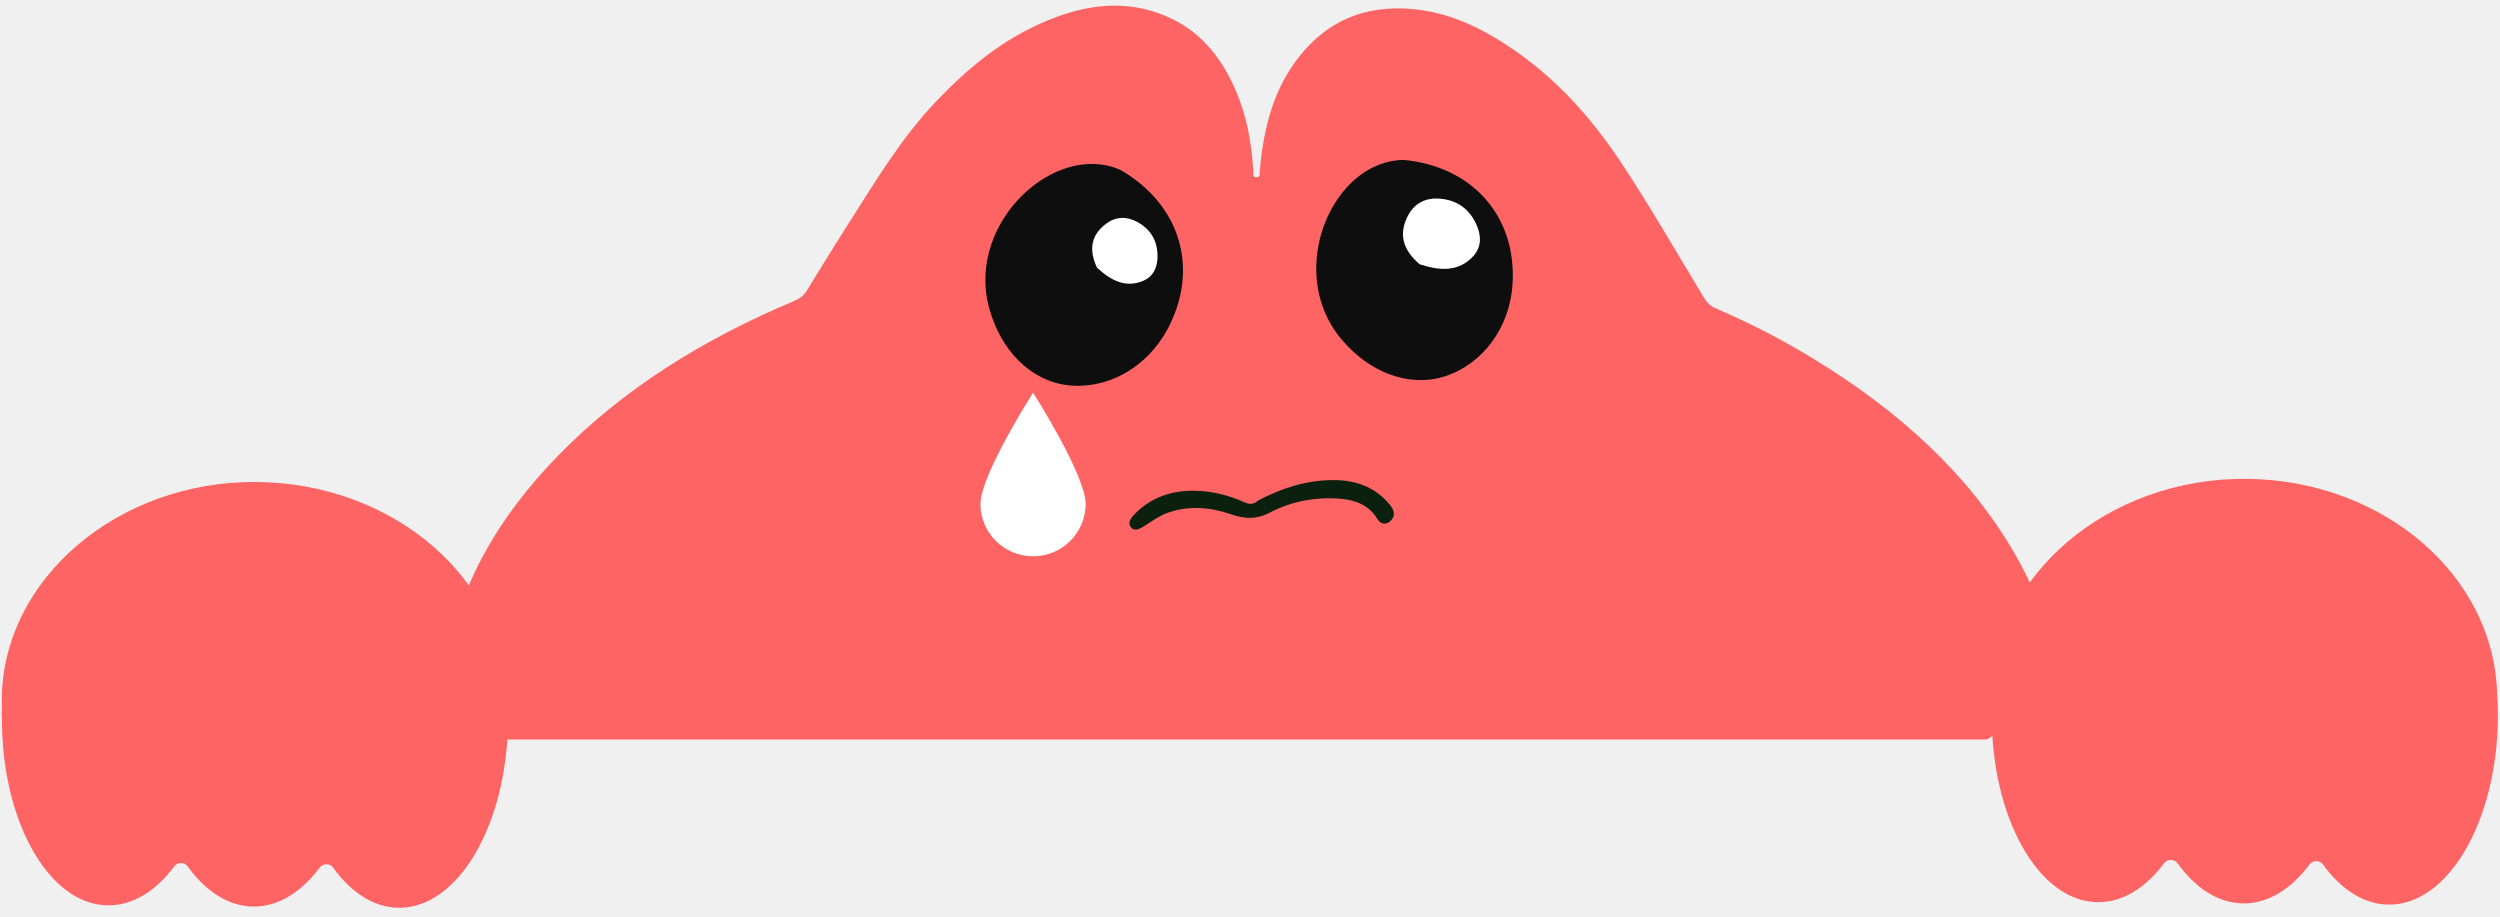
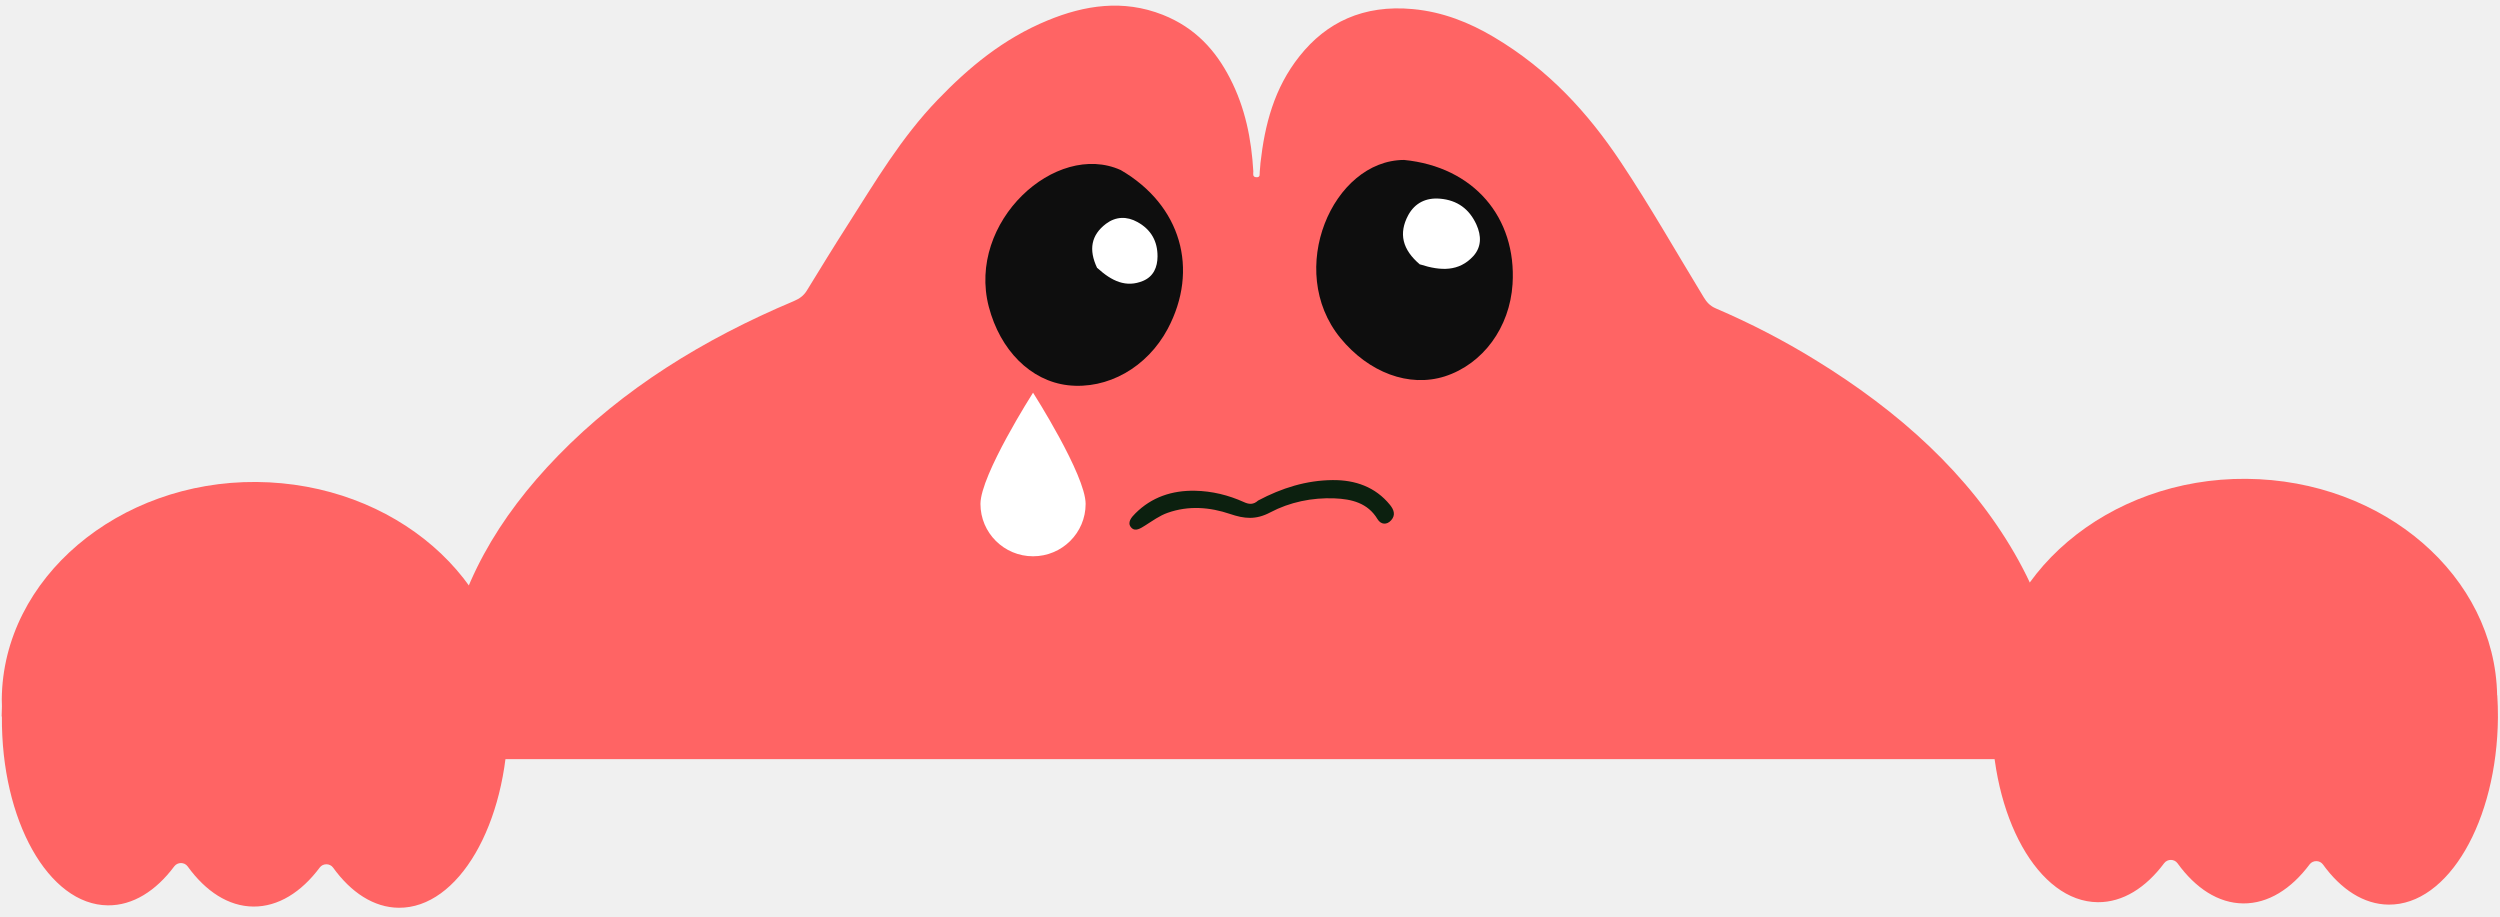
<svg xmlns="http://www.w3.org/2000/svg" width="191" height="70" viewBox="0 0 191 70" fill="none">
-   <path d="M34.038 52.026C34.041 51.651 34.084 56.501 34.084 50.905C34.965 44.814 38.051 39.523 42.642 34.809C47.574 29.741 53.699 25.927 60.651 23.003C61.096 22.817 61.414 22.573 61.639 22.204C62.673 20.522 63.701 18.837 64.771 17.169C66.868 13.89 68.829 10.54 71.641 7.62C74.001 5.169 76.623 2.967 80.045 1.557C82.879 0.39 85.808 -0.057 88.818 1.124C91.349 2.121 92.891 3.886 93.966 5.969C95.14 8.238 95.61 10.634 95.753 13.084C95.762 13.252 95.659 13.52 95.981 13.541C96.319 13.561 96.221 13.287 96.243 13.119C96.277 12.89 96.274 12.661 96.302 12.436C96.628 9.548 97.333 6.743 99.291 4.284C101.335 1.711 104.155 0.341 107.948 0.695C110.232 0.908 112.253 1.72 114.107 2.817C118.314 5.306 121.337 8.645 123.813 12.36C126.07 15.746 128.057 19.253 130.16 22.704C130.379 23.064 130.619 23.361 131.082 23.559C133.728 24.694 136.251 25.999 138.646 27.471C145.1 31.427 150.413 36.216 153.919 42.291C155.646 45.288 156.771 48.365 157.235 51.52C157.267 52.036 152.249 56.5 151.729 56.5C143.229 56.5 127.281 56.501 93.966 56.501C60.65 56.501 44.728 56.501 37.728 56.5L34.038 52.026Z" fill="#FF6464" />
-   <path d="M85.628 12.995C90.243 15.682 91.626 20.585 89.213 25.124C87.644 28.069 84.622 29.777 81.585 29.432C78.732 29.096 76.415 26.757 75.544 23.436C73.856 16.942 80.661 10.746 85.628 12.995Z" fill="#0E0E0E" />
+   <path d="M34.038 52.026C34.041 51.651 34.085 56.501 34.085 50.905C34.965 44.814 38.051 39.523 42.642 34.809C47.574 29.741 53.699 25.927 60.651 23.003C61.096 22.817 61.414 22.573 61.639 22.204C62.673 20.522 63.701 18.837 64.771 17.169C66.868 13.89 68.829 10.54 71.641 7.62C74.001 5.169 76.623 2.967 80.045 1.557C82.879 0.39 85.808 -0.057 88.818 1.124C91.349 2.121 92.891 3.886 93.966 5.969C95.14 8.238 95.61 10.634 95.753 13.084C95.762 13.252 95.659 13.52 95.981 13.541C96.319 13.561 96.221 13.287 96.244 13.119C96.277 12.89 96.274 12.661 96.302 12.436C96.628 9.548 97.333 6.743 99.291 4.284C101.335 1.711 104.156 0.341 107.948 0.695C110.232 0.908 112.253 1.72 114.107 2.817C118.314 5.306 121.337 8.645 123.813 12.36C126.07 15.746 128.057 19.253 130.16 22.704C130.379 23.064 130.619 23.361 131.082 23.559C133.728 24.694 136.251 25.999 138.646 27.471C145.1 31.427 150.413 36.216 153.919 42.291C155.646 45.288 156.771 48.365 157.235 51.52C157.267 52.036 153.021 58 152.5 58C144.5 58 127.282 58 93.966 58C60.65 58 44.5 58.001 37.5 58L34.038 52.026Z" fill="#FF6464" />
+   <path d="M85.628 12.995C90.244 15.682 91.626 20.585 89.214 25.124C87.644 28.069 84.622 29.777 81.585 29.432C78.732 29.096 76.415 26.757 75.544 23.436C73.856 16.942 80.662 10.746 85.628 12.995Z" fill="#0E0E0E" />
  <path d="M107.271 12.22C112.589 12.745 115.879 16.608 115.559 21.707C115.348 25.018 113.302 27.81 110.391 28.752C107.653 29.626 104.573 28.467 102.405 25.823C98.178 20.648 101.814 12.236 107.271 12.22Z" fill="#0E0E0E" />
-   <path d="M83.822 20.477C83.156 19.068 83.362 17.958 84.499 17.095C85.249 16.537 86.083 16.508 86.909 16.968C87.951 17.546 88.44 18.44 88.435 19.597C88.429 20.41 88.133 21.118 87.338 21.456C86.034 22.003 84.934 21.476 83.84 20.478L83.822 20.477Z" fill="white" />
-   <path d="M108.485 20.21C107.143 19.075 106.834 17.841 107.594 16.429C108.101 15.508 108.942 15.091 110.005 15.178C111.344 15.287 112.264 15.976 112.801 17.164C113.176 18 113.205 18.864 112.549 19.579C111.468 20.746 110.093 20.717 108.505 20.203L108.485 20.21Z" fill="white" />
+   <path d="M83.822 20.477C83.156 19.068 83.363 17.958 84.499 17.095C85.25 16.537 86.083 16.508 86.909 16.968C87.951 17.546 88.441 18.44 88.435 19.597C88.429 20.41 88.133 21.118 87.339 21.456C86.034 22.003 84.934 21.476 83.84 20.478L83.822 20.477Z" fill="white" />
+   <path d="M108.486 20.21C107.143 19.075 106.834 17.841 107.594 16.429C108.102 15.508 108.943 15.091 110.005 15.178C111.344 15.287 112.264 15.976 112.801 17.164C113.177 18 113.205 18.864 112.549 19.579C111.469 20.746 110.094 20.717 108.505 20.203L108.486 20.21Z" fill="white" />
  <path d="M96.12 38.241C97.925 37.283 99.805 36.694 101.812 36.679C103.528 36.663 105.077 37.194 106.199 38.578C106.484 38.932 106.647 39.34 106.287 39.746C105.957 40.118 105.504 40.096 105.239 39.658C104.493 38.415 103.247 38.128 101.959 38.075C100.246 38.005 98.534 38.362 97.052 39.145C95.941 39.733 95.066 39.636 93.977 39.267C92.432 38.745 90.819 38.612 89.218 39.175C88.582 39.397 88.054 39.794 87.494 40.144C87.149 40.359 86.73 40.652 86.422 40.301C86.088 39.925 86.448 39.514 86.74 39.224C87.986 37.979 89.538 37.462 91.286 37.493C92.594 37.517 93.848 37.823 95.037 38.361C95.427 38.54 95.762 38.567 96.12 38.241Z" fill="#0C200F" />
  <path d="M82.942 38.5C82.942 40.709 81.144 42.5 78.925 42.5C76.706 42.5 74.907 40.709 74.907 38.5C74.907 36.291 78.925 30 78.925 30C78.925 30 82.942 36.291 82.942 38.5Z" fill="white" />
-   <path d="M152.173 54.496C152.104 62.427 155.732 68.891 160.271 68.928C162.175 68.944 163.938 67.83 165.345 65.944C165.596 65.612 166.121 65.616 166.362 65.952C167.741 67.862 169.484 69.005 171.383 69.021C173.282 69.037 175.05 67.923 176.456 66.036C176.708 65.704 177.233 65.709 177.474 66.045C178.853 67.954 180.596 69.097 182.495 69.113C187.039 69.151 190.773 62.749 190.842 54.818C190.847 54.241 190.825 53.674 190.792 53.117L190.781 53.116C190.622 44.039 182.138 36.67 171.621 36.583C161.105 36.495 152.243 43.923 152.163 53.18C152.161 53.367 152.17 53.544 152.174 53.727C152.161 53.985 152.154 54.238 152.151 54.501L152.173 54.496Z" fill="#FF6464" />
-   <path d="M0.147 54.736C0.078 62.667 3.706 69.131 8.245 69.169C10.149 69.185 11.912 68.07 13.318 66.184C13.57 65.852 14.095 65.856 14.335 66.192C15.715 68.102 17.458 69.245 19.356 69.261C21.255 69.277 23.023 68.163 24.43 66.276C24.682 65.944 25.207 65.949 25.447 66.285C26.826 68.195 28.569 69.338 30.468 69.353C35.013 69.391 38.747 62.989 38.816 55.058C38.821 54.481 38.799 53.914 38.766 53.357L38.755 53.357C38.596 44.28 30.112 36.91 19.595 36.823C9.078 36.735 0.217 44.163 0.136 53.42C0.135 53.608 0.144 53.785 0.148 53.967C0.135 54.225 0.127 54.478 0.125 54.741L0.147 54.736Z" fill="#FF6464" />
+   <path d="M152.173 54.496C152.104 62.427 155.732 68.891 160.271 68.928C162.175 68.944 163.938 67.83 165.344 65.944C165.596 65.612 166.121 65.616 166.361 65.952C167.741 67.862 169.484 69.005 171.383 69.021C173.281 69.037 175.049 67.923 176.456 66.036C176.708 65.704 177.233 65.709 177.473 66.045C178.853 67.954 180.595 69.097 182.494 69.113C187.039 69.151 190.773 62.749 190.842 54.818C190.847 54.241 190.825 53.674 190.792 53.117L190.781 53.116C190.622 44.039 182.138 36.67 171.621 36.583C161.104 36.495 152.243 43.923 152.162 53.18C152.161 53.367 152.17 53.544 152.174 53.727C152.161 53.985 152.153 54.238 152.151 54.501L152.173 54.496Z" fill="#FF6464" />
+   <path d="M0.146 54.736C0.077 62.667 3.706 69.131 8.244 69.169C10.149 69.185 11.911 68.07 13.318 66.184C13.57 65.852 14.095 65.856 14.335 66.192C15.714 68.102 17.457 69.245 19.356 69.261C21.255 69.277 23.023 68.163 24.43 66.276C24.682 65.944 25.206 65.949 25.447 66.285C26.826 68.195 28.569 69.338 30.468 69.353C35.012 69.391 38.747 62.989 38.816 55.058C38.821 54.481 38.799 53.914 38.766 53.357L38.755 53.357C38.596 44.28 30.111 36.91 19.595 36.823C9.078 36.735 0.217 44.163 0.136 53.42C0.134 53.608 0.144 53.785 0.148 53.967C0.135 54.225 0.127 54.478 0.125 54.741L0.146 54.736Z" fill="#FF6464" />
</svg>
